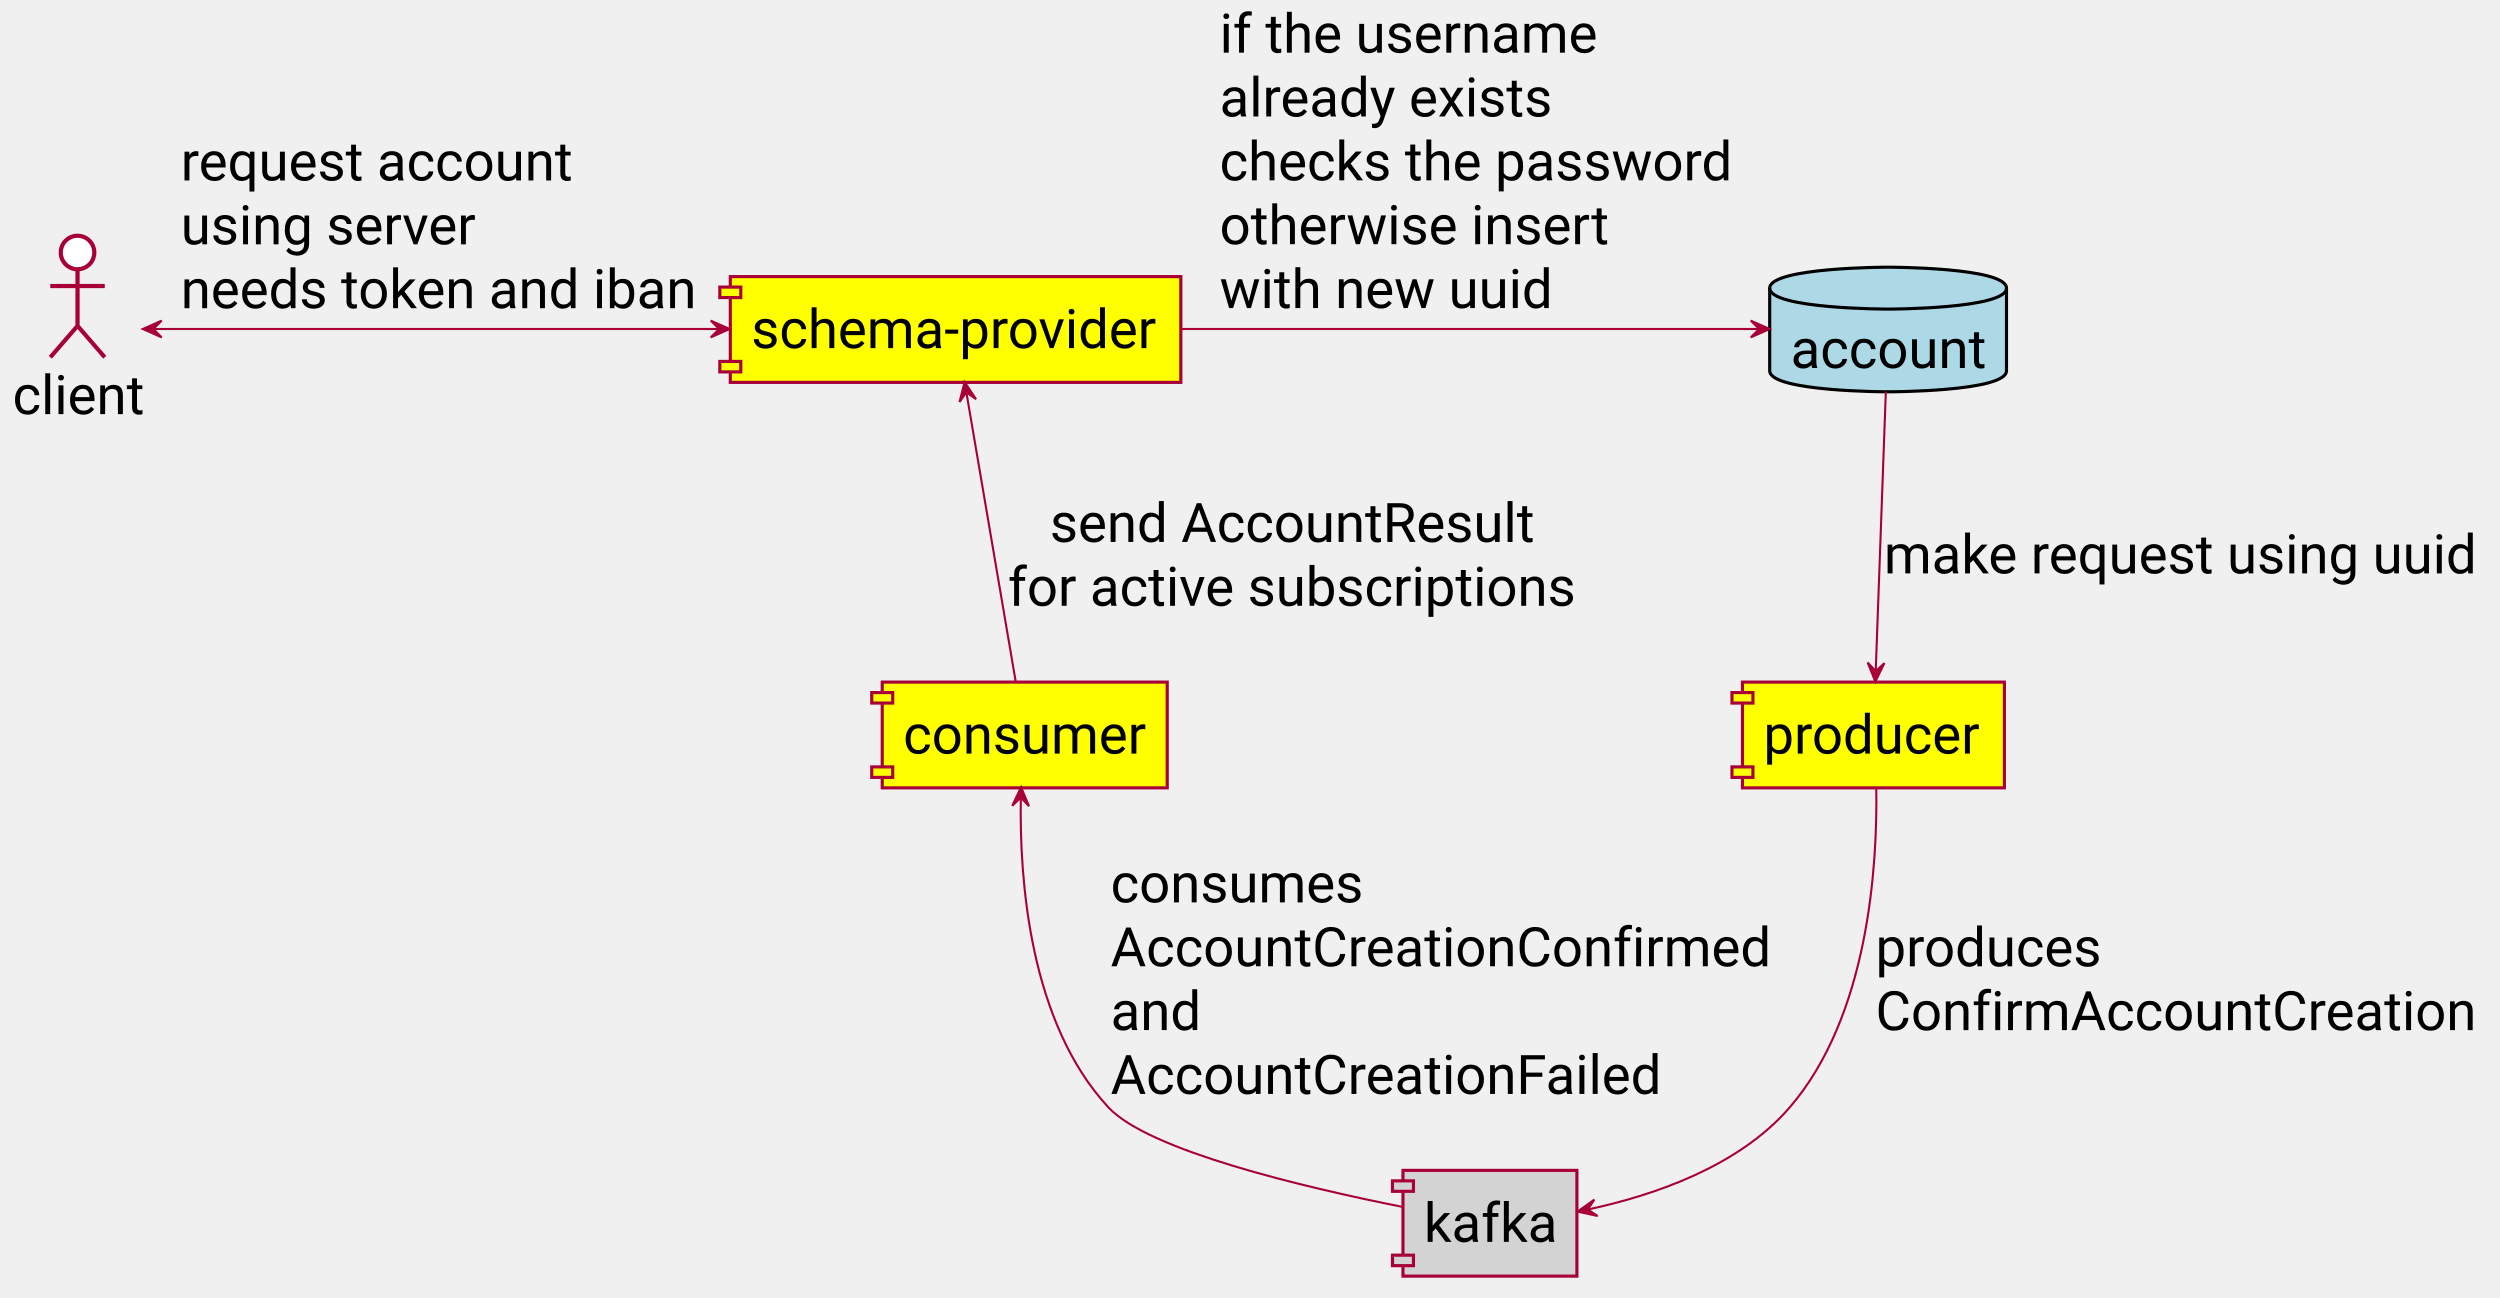
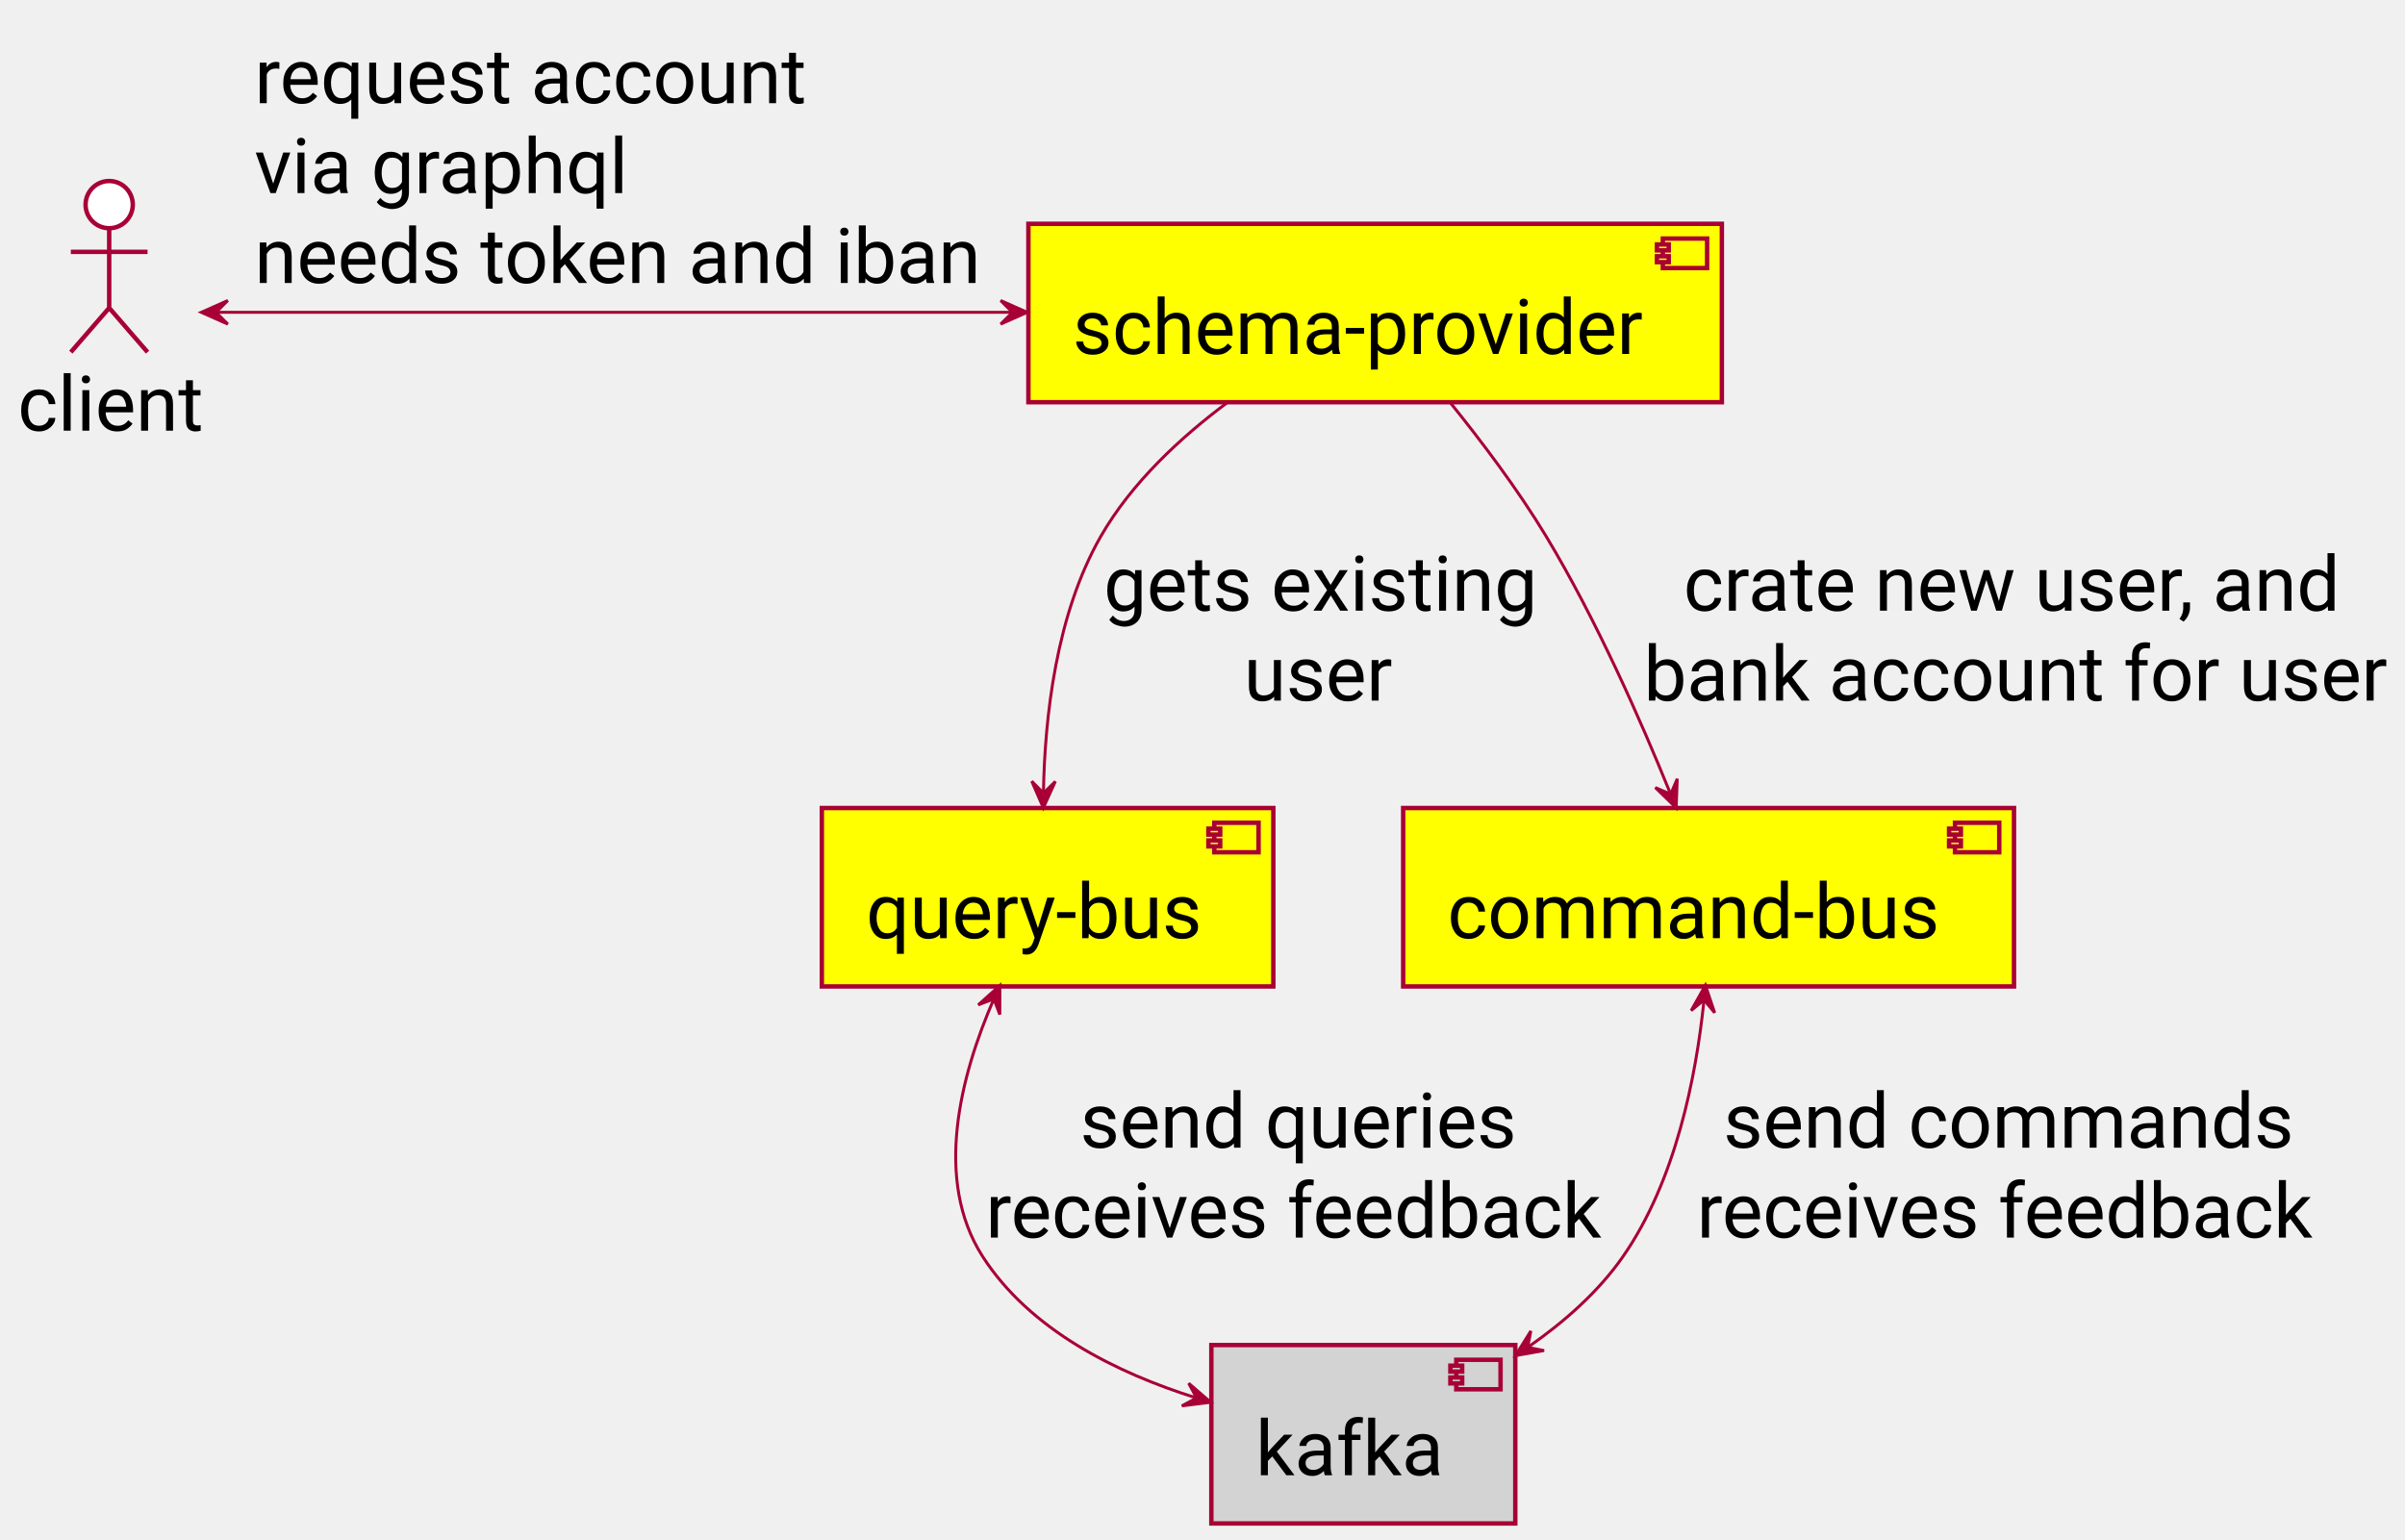
- <svg xmlns="http://www.w3.org/2000/svg" contentScriptType="application/ecmascript" contentStyleType="text/css" height="1238px" preserveAspectRatio="none" style="width:2386px;height:1238px;" version="1.1" viewBox="0 0 2386 1238" width="2386px" zoomAndPan="magnify">
+ <svg xmlns="http://www.w3.org/2000/svg" contentScriptType="application/ecmascript" contentStyleType="text/css" height="626.4px" preserveAspectRatio="none" style="width:978px;height:626px;" version="1.1" viewBox="0 0 978 626" width="978px" zoomAndPan="magnify">
  <defs />
  <g>
-     <ellipse cx="74" cy="241" fill="#FFFFFF" rx="16" ry="16" style="stroke: #A80036; stroke-width: 4.0;" />
-     <path d="M74,257 L74,311 M48,273 L100,273 M74,311 L48,341 M74,311 L100,341 " fill="none" style="stroke: #A80036; stroke-width: 4.0;" />
-     <text fill="#000000" font-family="Roboto" font-size="52" lengthAdjust="spacingAndGlyphs" textLength="124" x="12" y="395.242">client</text>
-     <rect fill="#FFFF00" height="100.938" style="stroke: #A80036; stroke-width: 3.0;" width="250" x="1663" y="651" />
-     <rect fill="#FFFF00" height="10" style="stroke: #A80036; stroke-width: 3.0;" width="20" x="1653" y="661" />
-     <rect fill="#FFFF00" height="10" style="stroke: #A80036; stroke-width: 3.0;" width="20" x="1653" y="731.938" />
-     <text fill="#000000" font-family="Roboto" font-size="52" lengthAdjust="spacingAndGlyphs" textLength="210" x="1683" y="719.242">producer</text>
-     <rect fill="#FFFF00" height="100.938" style="stroke: #A80036; stroke-width: 3.0;" width="272" x="842" y="651" />
-     <rect fill="#FFFF00" height="10" style="stroke: #A80036; stroke-width: 3.0;" width="20" x="832" y="661" />
-     <rect fill="#FFFF00" height="10" style="stroke: #A80036; stroke-width: 3.0;" width="20" x="832" y="731.938" />
-     <text fill="#000000" font-family="Roboto" font-size="52" lengthAdjust="spacingAndGlyphs" textLength="232" x="862" y="719.242">consumer</text>
-     <path d="M1689,275 C1689,255 1802,255 1802,255 C1802,255 1915,255 1915,275 L1915,353.938 C1915,373.938 1802,373.938 1802,373.938 C1802,373.938 1689,373.938 1689,353.938 L1689,275 " fill="#ADD8E6" style="stroke: #000000; stroke-width: 3.0;" />
-     <path d="M1689,275 C1689,295 1802,295 1802,295 C1802,295 1915,295 1915,275 " fill="none" style="stroke: #000000; stroke-width: 3.0;" />
-     <text fill="#000000" font-family="Roboto" font-size="52" lengthAdjust="spacingAndGlyphs" textLength="186" x="1709" y="351.242">account</text>
-     <rect fill="#FFFF00" height="100.938" style="stroke: #A80036; stroke-width: 3.0;" width="430" x="697" y="264" />
-     <rect fill="#FFFF00" height="10" style="stroke: #A80036; stroke-width: 3.0;" width="20" x="687" y="274" />
-     <rect fill="#FFFF00" height="10" style="stroke: #A80036; stroke-width: 3.0;" width="20" x="687" y="344.938" />
-     <text fill="#000000" font-family="Roboto" font-size="52" lengthAdjust="spacingAndGlyphs" textLength="390" x="717" y="332.242">schema-provider</text>
-     <rect fill="#D3D3D3" height="100.938" style="stroke: #A80036; stroke-width: 3.0;" width="166" x="1339" y="1117" />
-     <rect fill="#D3D3D3" height="10" style="stroke: #A80036; stroke-width: 3.0;" width="20" x="1329" y="1127" />
-     <rect fill="#D3D3D3" height="10" style="stroke: #A80036; stroke-width: 3.0;" width="20" x="1329" y="1197.938" />
-     <text fill="#000000" font-family="Roboto" font-size="52" lengthAdjust="spacingAndGlyphs" textLength="126" x="1359" y="1185.242">kafka</text>
-     <path d="M1799.843,373.621 C1797.226,445.967 1792.837,567.288 1790.2,640.174 " fill="none" id="ac-&gt;p" style="stroke: #A80036; stroke-width: 2.0;" />
-     <polygon fill="#A80036" points="1789.825,650.565,1798.47,632.866,1790.186,640.571,1782.481,632.287,1789.825,650.565" style="stroke: #A80036; stroke-width: 2.0;" />
-     <text fill="#000000" font-family="Roboto" font-size="52" lengthAdjust="spacingAndGlyphs" textLength="560" x="1798" y="547.242">make request using uuid</text>
-     <path d="M974.275,761.447 C972.878,839.806 982.649,975.984 1058,1057 C1096.104,1097.969 1243.323,1132.909 1338.461,1151.843 " fill="none" id="c&lt;-kc" style="stroke: #A80036; stroke-width: 2.0;" />
-     <polygon fill="#A80036" points="974.526,751.252,966.086,769.05,974.28,761.249,982.081,769.443,974.526,751.252" style="stroke: #A80036; stroke-width: 2.0;" />
-     <text fill="#000000" font-family="Roboto" font-size="52" lengthAdjust="spacingAndGlyphs" textLength="240" x="1060" y="861.242">consumes</text>
-     <text fill="#000000" font-family="Roboto" font-size="52" lengthAdjust="spacingAndGlyphs" textLength="630" x="1060" y="922.18">AccountCreationConfirmed</text>
-     <text fill="#000000" font-family="Roboto" font-size="52" lengthAdjust="spacingAndGlyphs" textLength="86" x="1060" y="983.117">and</text>
-     <text fill="#000000" font-family="Roboto" font-size="52" lengthAdjust="spacingAndGlyphs" textLength="524" x="1060" y="1044.055">AccountCreationFailed</text>
-     <path d="M146.925,314 C265.878,314 506.424,314 686.208,314 " fill="none" id="cl-sp" style="stroke: #A80036; stroke-width: 2.0;" />
-     <polygon fill="#A80036" points="696.339,314,678.339,306,686.339,314,678.339,322,696.339,314" style="stroke: #A80036; stroke-width: 2.0;" />
-     <polygon fill="#A80036" points="136.302,314,154.302,322,146.302,314,154.302,306,136.302,314" style="stroke: #A80036; stroke-width: 2.0;" />
-     <text fill="#000000" font-family="Roboto" font-size="52" lengthAdjust="spacingAndGlyphs" textLength="372" x="172.5" y="172.242">request account</text>
-     <text fill="#000000" font-family="Roboto" font-size="52" lengthAdjust="spacingAndGlyphs" textLength="280" x="172.5" y="233.18">using server</text>
-     <text fill="#000000" font-family="Roboto" font-size="52" lengthAdjust="spacingAndGlyphs" textLength="488" x="172.5" y="294.117">needs token and iban</text>
-     <path d="M1127.444,314 C1300.267,314 1536.701,314 1678.871,314 " fill="none" id="sp-&gt;ac" style="stroke: #A80036; stroke-width: 2.0;" />
-     <polygon fill="#A80036" points="1688.942,314,1670.942,306,1678.942,314,1670.942,322,1688.942,314" style="stroke: #A80036; stroke-width: 2.0;" />
-     <text fill="#000000" font-family="Roboto" font-size="52" lengthAdjust="spacingAndGlyphs" textLength="356" x="1164" y="50.242">if the username</text>
-     <text fill="#000000" font-family="Roboto" font-size="52" lengthAdjust="spacingAndGlyphs" textLength="314" x="1164" y="111.18">already exists</text>
-     <text fill="#000000" font-family="Roboto" font-size="52" lengthAdjust="spacingAndGlyphs" textLength="488" x="1164" y="172.117">checks the password</text>
-     <text fill="#000000" font-family="Roboto" font-size="52" lengthAdjust="spacingAndGlyphs" textLength="366" x="1164" y="233.055">otherwise insert</text>
-     <text fill="#000000" font-family="Roboto" font-size="52" lengthAdjust="spacingAndGlyphs" textLength="314" x="1164" y="293.992">with new uuid</text>
-     <path d="M1790.7,751.169 C1791.999,826.621 1783.355,969.743 1708,1057 C1659.482,1113.181 1578.887,1140.798 1515.597,1154.298 " fill="none" id="p-&gt;kc" style="stroke: #A80036; stroke-width: 2.0;" />
-     <polygon fill="#A80036" points="1505.595,1156.346,1524.834,1160.572,1515.392,1154.34,1521.624,1144.898,1505.595,1156.346" style="stroke: #A80036; stroke-width: 2.0;" />
-     <text fill="#000000" font-family="Roboto" font-size="52" lengthAdjust="spacingAndGlyphs" textLength="218" x="1790" y="922.242">produces</text>
-     <text fill="#000000" font-family="Roboto" font-size="52" lengthAdjust="spacingAndGlyphs" textLength="572" x="1790" y="983.18">ConfirmAccountCreation</text>
-     <path d="M922.317,374.495 C935.272,450.458 957.263,579.406 969.37,650.394 " fill="none" id="sp&lt;-c" style="stroke: #A80036; stroke-width: 2.0;" />
-     <polygon fill="#A80036" points="920.628,364.593,915.768,383.682,922.309,374.451,931.541,380.992,920.628,364.593" style="stroke: #A80036; stroke-width: 2.0;" />
-     <text fill="#000000" font-family="Roboto" font-size="52" lengthAdjust="spacingAndGlyphs" textLength="458" x="1002" y="517.242">send AccountResult</text>
-     <text fill="#000000" font-family="Roboto" font-size="52" lengthAdjust="spacingAndGlyphs" textLength="538" x="962" y="578.18">for active subscriptions</text>
+     <ellipse cx="44.4" cy="83.217" fill="#FFFFFF" rx="9.6" ry="9.6" style="stroke:#A80036;stroke-width:1.8;" />
+     <path d="M44.4,92.817 L44.4,125.217 M28.8,102.417 L60,102.417 M44.4,125.217 L28.8,143.217 M44.4,125.217 L60,143.217 " fill="none" style="stroke:#A80036;stroke-width:1.8;" />
+     <text fill="#000000" font-family="Roboto" font-size="31.2" lengthAdjust="spacing" textLength="74.4" x="7.2" y="175.162">client</text>
+     <rect fill="#FFFF00" height="72.562" style="stroke:#A80036;stroke-width:1.8;" width="183.6" x="334.2" y="328.617" />
+     <rect fill="#FFFF00" height="12" style="stroke:#A80036;stroke-width:1.8;" width="18" x="493.8" y="334.617" />
+     <rect fill="#FFFF00" height="2.4" style="stroke:#A80036;stroke-width:1.8;" width="4.8" x="491.4" y="337.017" />
+     <rect fill="#FFFF00" height="2.4" style="stroke:#A80036;stroke-width:1.8;" width="4.8" x="491.4" y="341.817" />
+     <text fill="#000000" font-family="Roboto" font-size="31.2" lengthAdjust="spacing" textLength="135.6" x="352.2" y="381.562">query-bus</text>
+     <rect fill="#FFFF00" height="72.562" style="stroke:#A80036;stroke-width:1.8;" width="248.4" x="570.6" y="328.617" />
+     <rect fill="#FFFF00" height="12" style="stroke:#A80036;stroke-width:1.8;" width="18" x="795" y="334.617" />
+     <rect fill="#FFFF00" height="2.4" style="stroke:#A80036;stroke-width:1.8;" width="4.8" x="792.6" y="337.017" />
+     <rect fill="#FFFF00" height="2.4" style="stroke:#A80036;stroke-width:1.8;" width="4.8" x="792.6" y="341.817" />
+     <text fill="#000000" font-family="Roboto" font-size="31.2" lengthAdjust="spacing" textLength="200.4" x="588.6" y="381.562">command-bus</text>
+     <rect fill="#FFFF00" height="72.562" style="stroke:#A80036;stroke-width:1.8;" width="282" x="418.2" y="91.017" />
+     <rect fill="#FFFF00" height="12" style="stroke:#A80036;stroke-width:1.8;" width="18" x="676.2" y="97.017" />
+     <rect fill="#FFFF00" height="2.4" style="stroke:#A80036;stroke-width:1.8;" width="4.8" x="673.8" y="99.417" />
+     <rect fill="#FFFF00" height="2.4" style="stroke:#A80036;stroke-width:1.8;" width="4.8" x="673.8" y="104.217" />
+     <text fill="#000000" font-family="Roboto" font-size="31.2" lengthAdjust="spacing" textLength="234" x="436.2" y="143.963">schema-provider</text>
+     <rect fill="#D3D3D3" height="72.562" style="stroke:#A80036;stroke-width:1.8;" width="123.6" x="492.6" y="547.017" />
+     <rect fill="#D3D3D3" height="12" style="stroke:#A80036;stroke-width:1.8;" width="18" x="592.2" y="553.017" />
+     <rect fill="#D3D3D3" height="2.4" style="stroke:#A80036;stroke-width:1.8;" width="4.8" x="589.8" y="555.417" />
+     <rect fill="#D3D3D3" height="2.4" style="stroke:#A80036;stroke-width:1.8;" width="4.8" x="589.8" y="560.217" />
+     <text fill="#000000" font-family="Roboto" font-size="31.2" lengthAdjust="spacing" textLength="75.6" x="510.6" y="599.962">kafka</text>
+     <path d="M88.164,127.017 C158.928,127.017 301.632,127.017 411.528,127.017 " fill="none" id="cl-sp" style="stroke:#A80036;stroke-width:1.2;" />
+     <polygon fill="#A80036" points="417.72,127.017,406.92,122.217,411.72,127.017,406.92,131.817,417.72,127.017" style="stroke:#A80036;stroke-width:1.2;" />
+     <polygon fill="#A80036" points="81.84,127.017,92.64,131.817,87.84,127.017,92.64,122.217,81.84,127.017" style="stroke:#A80036;stroke-width:1.2;" />
+     <text fill="#000000" font-family="Roboto" font-size="31.2" lengthAdjust="spacing" textLength="223.2" x="103.5" y="41.962">request account</text>
+     <text fill="#000000" font-family="Roboto" font-size="31.2" lengthAdjust="spacing" textLength="152.4" x="103.5" y="78.525">via graphql</text>
+     <text fill="#000000" font-family="Roboto" font-size="31.2" lengthAdjust="spacing" textLength="292.8" x="103.5" y="115.088">needs token and iban</text>
+     <path d="M499.74,163.245 C480.096,177.789 460.092,196.401 447.6,218.217 C429.456,249.909 424.86,291.621 424.32,322.209 " fill="none" id="sp-to-qb" style="stroke:#A80036;stroke-width:1.2;" />
+     <polygon fill="#A80036" points="424.272,328.557,429.164,317.799,424.323,322.557,419.565,317.716,424.272,328.557" style="stroke:#A80036;stroke-width:1.2;" />
+     <text fill="#000000" font-family="Roboto" font-size="31.2" lengthAdjust="spacing" textLength="174" x="448.8" y="248.363">gets existing</text>
+     <text fill="#000000" font-family="Roboto" font-size="31.2" lengthAdjust="spacing" textLength="60" x="505.8" y="284.925">user</text>
+     <path d="M589.308,163.197 C602.364,179.325 617.28,199.101 628.8,218.217 C649.104,251.901 667.188,292.905 679.272,322.737 " fill="none" id="sp-to-cb" style="stroke:#A80036;stroke-width:1.2;" />
+     <polygon fill="#A80036" points="681.612,328.545,682.058,316.735,679.384,322.974,673.144,320.3,681.612,328.545" style="stroke:#A80036;stroke-width:1.2;" />
+     <text fill="#000000" font-family="Roboto" font-size="31.2" lengthAdjust="spacing" textLength="267.6" x="684.6" y="248.363">crate new user, and</text>
+     <text fill="#000000" font-family="Roboto" font-size="31.2" lengthAdjust="spacing" textLength="300" x="668.4" y="284.925">bank account for user</text>
+     <path d="M404.088,406.425 C390.66,437.337 379.524,479.757 399.6,511.017 C418.848,540.981 454.272,558.417 486.384,568.497 " fill="none" id="qb-kc" style="stroke:#A80036;stroke-width:1.2;" />
+     <polygon fill="#A80036" points="492.336,570.285,483.381,562.572,486.591,568.553,480.61,571.763,492.336,570.285" style="stroke:#A80036;stroke-width:1.2;" />
+     <polygon fill="#A80036" points="406.608,400.785,397.81,408.677,404.154,406.26,406.57,412.604,406.608,400.785" style="stroke:#A80036;stroke-width:1.2;" />
+     <text fill="#000000" font-family="Roboto" font-size="31.2" lengthAdjust="spacing" textLength="176.4" x="439.2" y="466.762">send queries</text>
+     <text fill="#000000" font-family="Roboto" font-size="31.2" lengthAdjust="spacing" textLength="253.2" x="400.8" y="503.325">receives feedback</text>
+     <path d="M692.94,406.737 C689.76,437.769 681.444,480.189 660,511.017 C650.016,525.381 636.084,537.633 621.612,547.713 " fill="none" id="cb-kc" style="stroke:#A80036;stroke-width:1.2;" />
+     <polygon fill="#A80036" points="616.26,551.325,627.896,549.255,621.231,547.965,622.52,541.301,616.26,551.325" style="stroke:#A80036;stroke-width:1.2;" />
+     <polygon fill="#A80036" points="693.516,400.689,687.721,410.989,692.951,406.663,697.278,411.893,693.516,400.689" style="stroke:#A80036;stroke-width:1.2;" />
+     <text fill="#000000" font-family="Roboto" font-size="31.2" lengthAdjust="spacing" textLength="231.6" x="700.8" y="466.762">send commands</text>
+     <text fill="#000000" font-family="Roboto" font-size="31.2" lengthAdjust="spacing" textLength="253.2" x="690" y="503.325">receives feedback</text>
  </g>
</svg>
